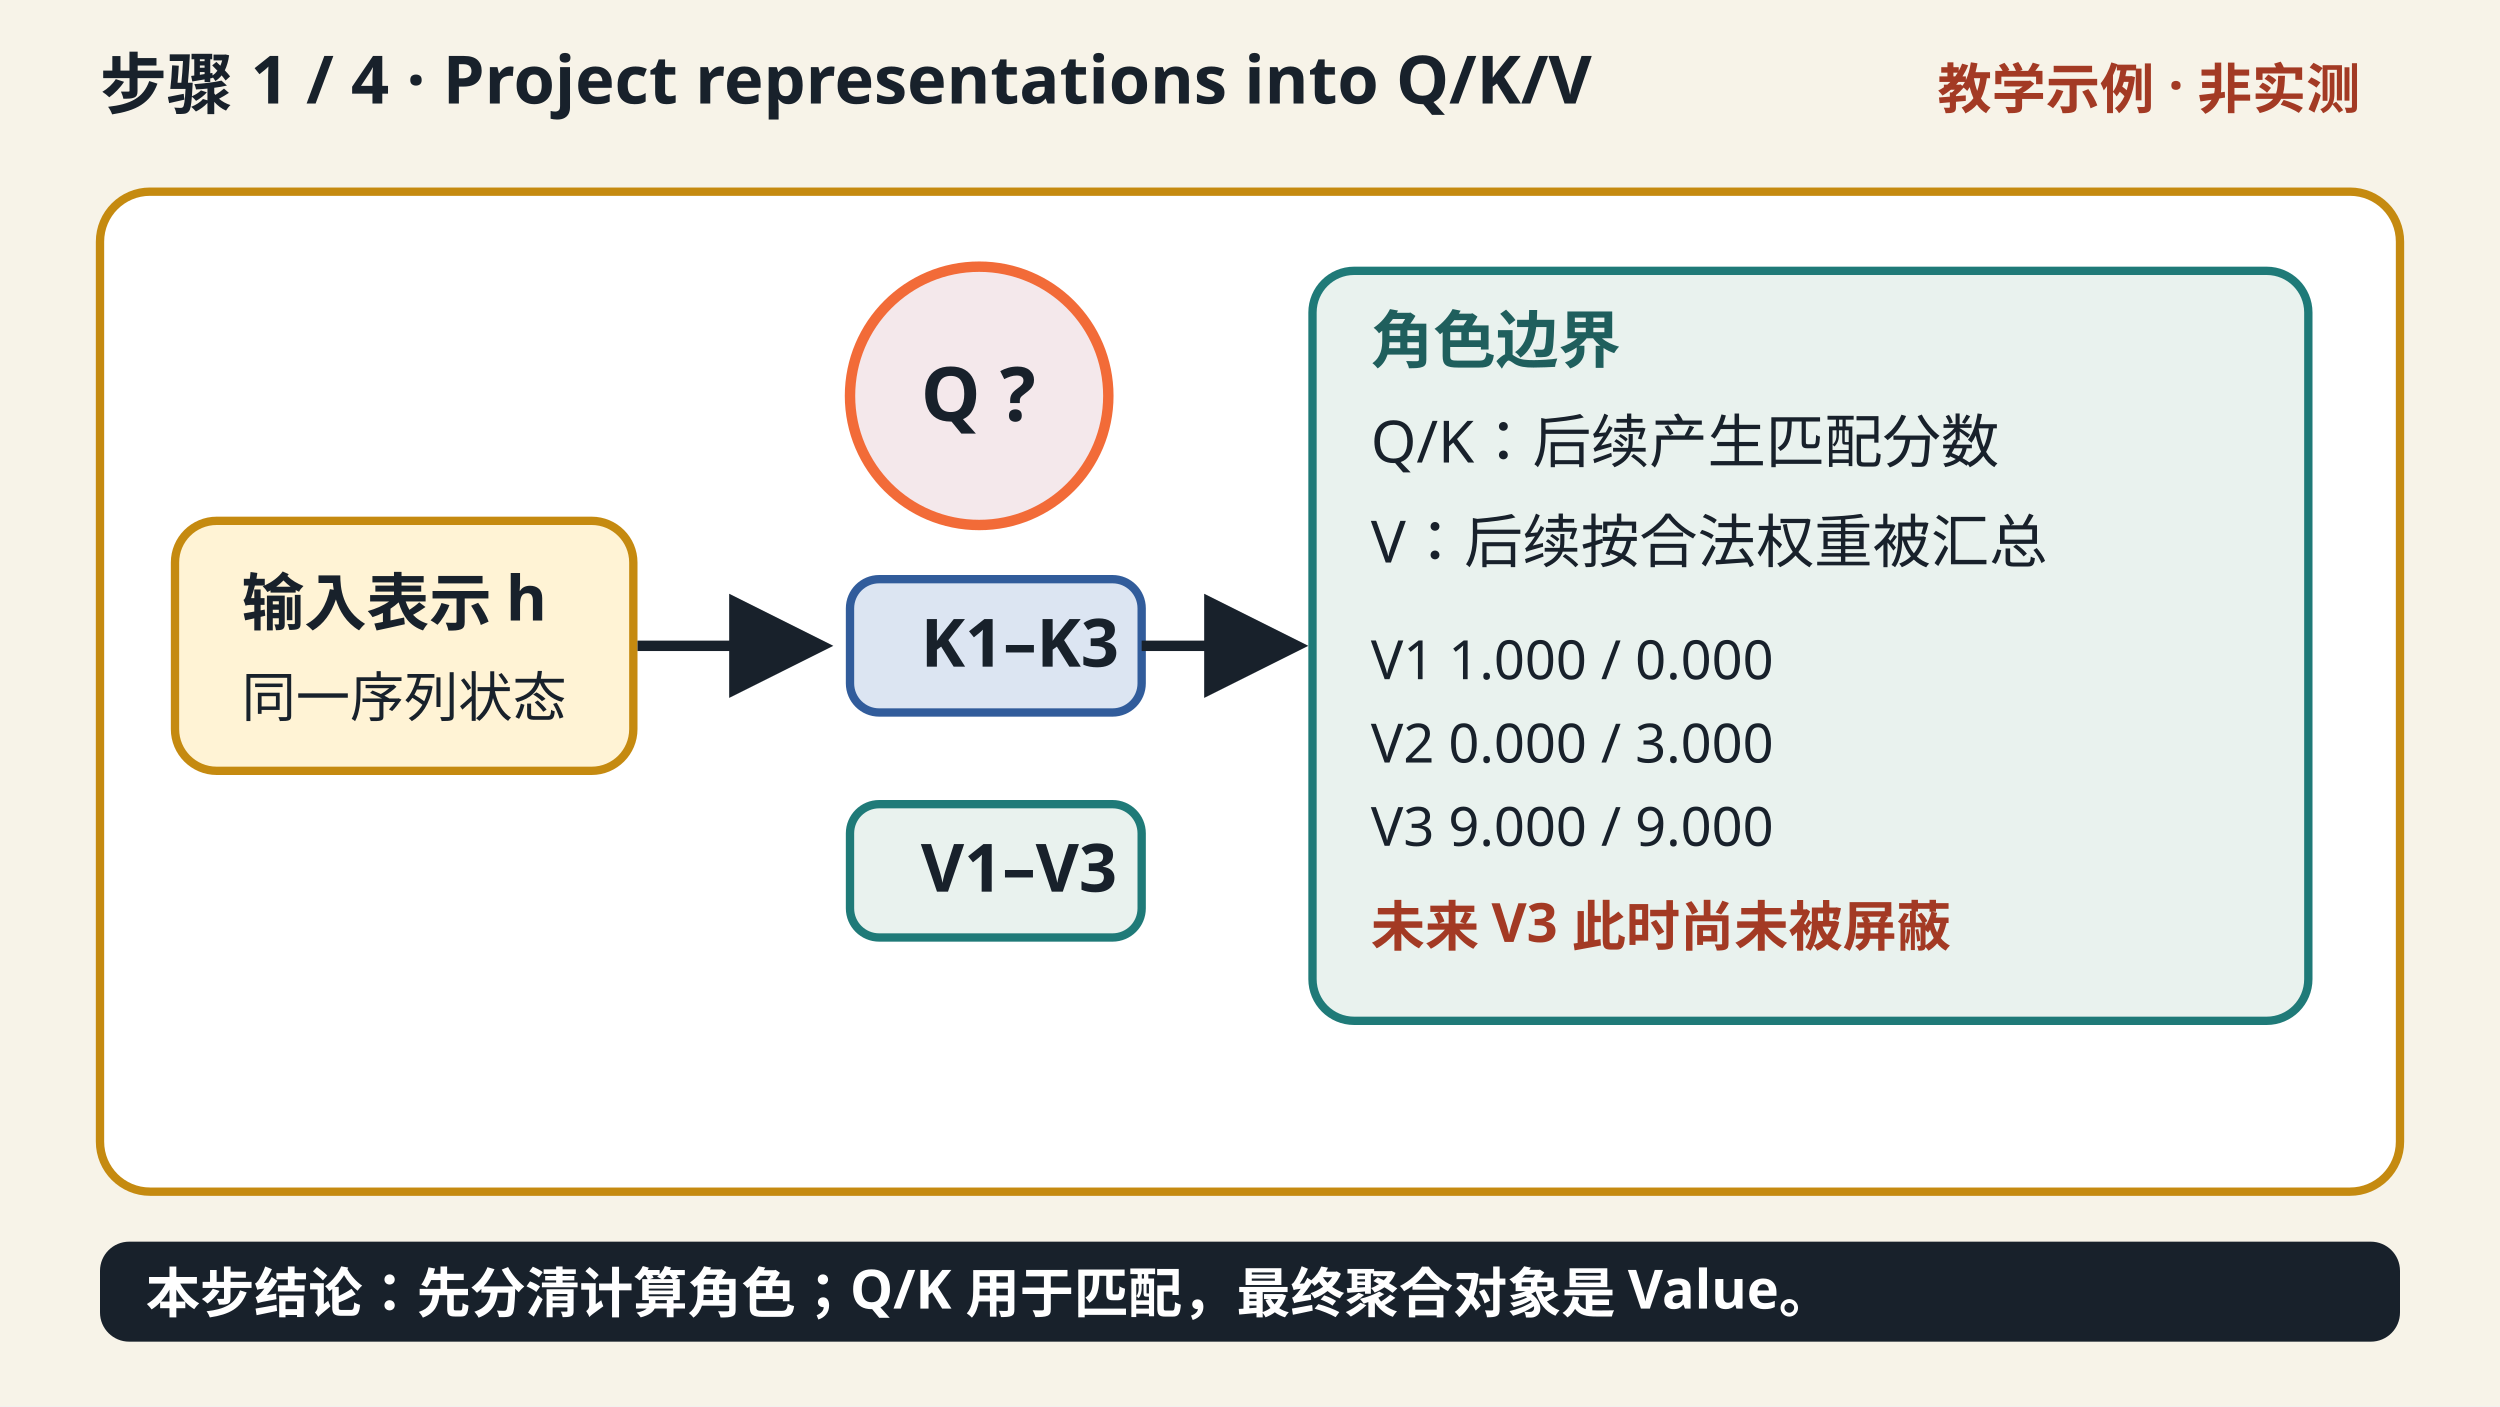
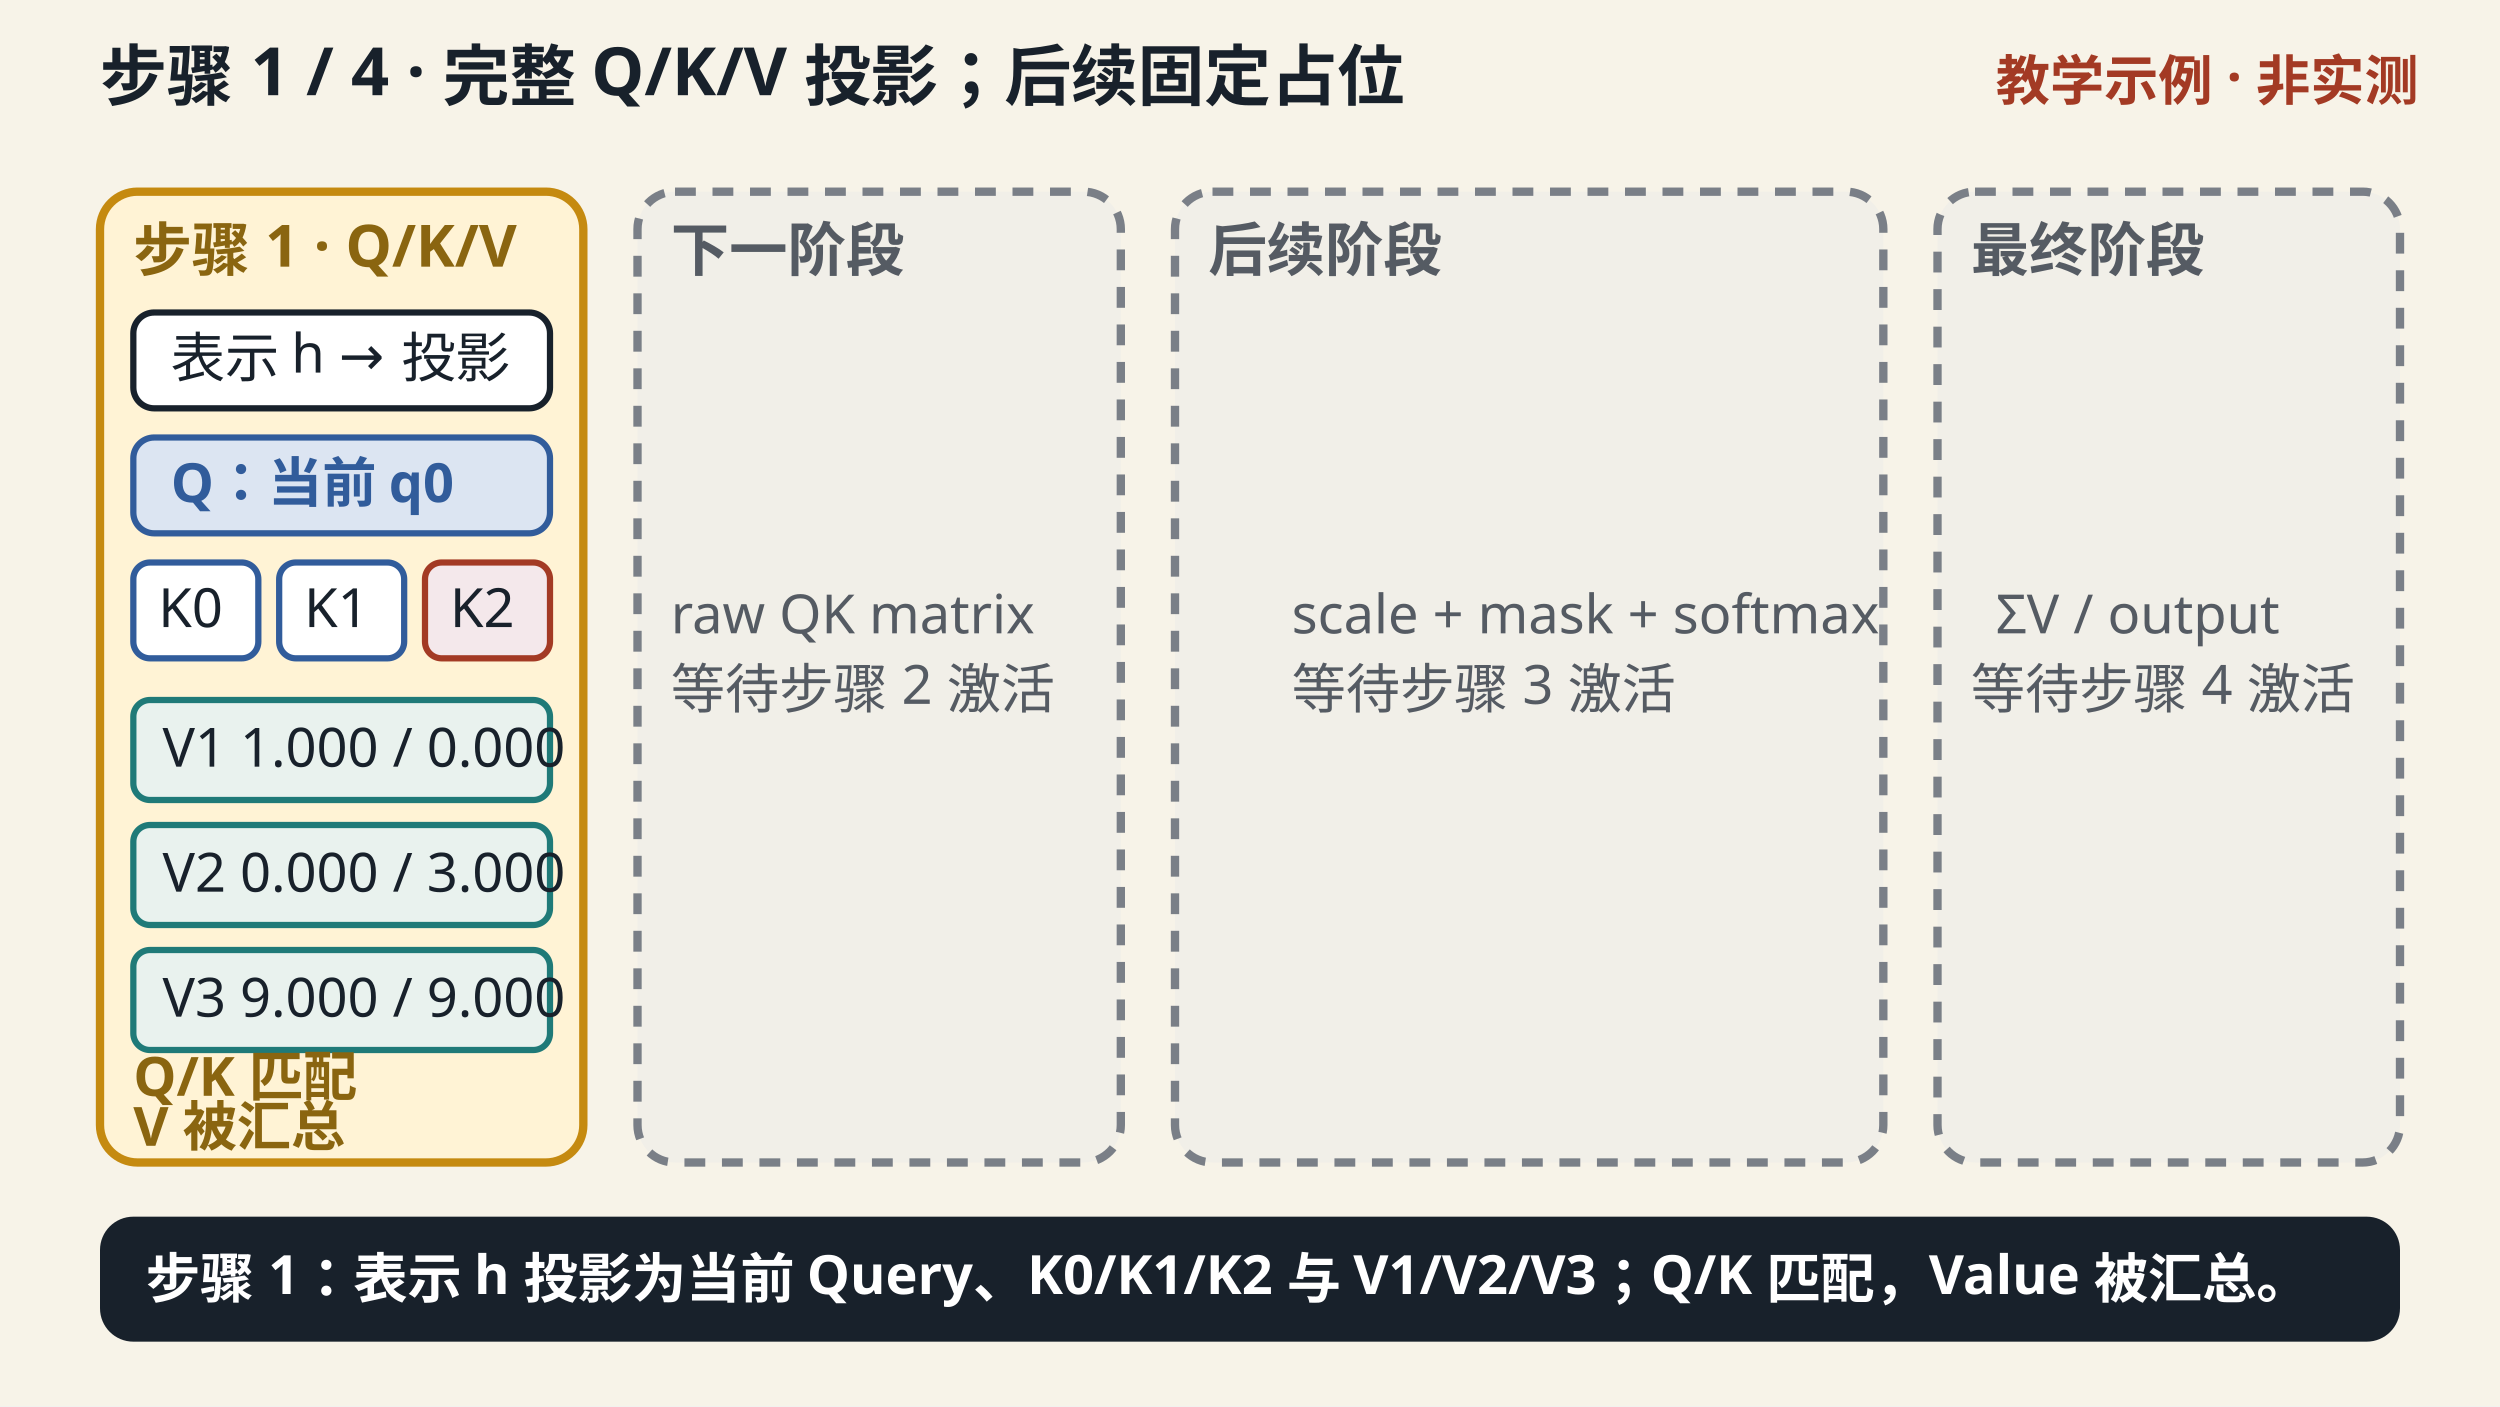
- <svg xmlns="http://www.w3.org/2000/svg" width="1200" height="675" viewBox="0 0 1200 675" role="img" aria-labelledby="sms1-title sms1-desc">
+ <svg xmlns="http://www.w3.org/2000/svg" width="1200" height="675" viewBox="0 0 1200 675" role="img" aria-labelledby="sms4-title sms4-desc">
  <defs>
-     <marker id="sms1-arrow" markerWidth="10" markerHeight="10" refX="8" refY="5" orient="auto">
-       <path d="M0 0 L10 5 L0 10 Z" fill="#18212B" />
+     <pattern id="sms4-mask" width="10" height="10" patternUnits="userSpaceOnUse" patternTransform="rotate(45)">
+       <line x1="0" y1="0" x2="0" y2="10" stroke="#A33A24" stroke-width="3" />
+     </pattern>
+     <marker id="sms4-arrow" markerWidth="9" markerHeight="9" refX="8" refY="4.5" orient="auto">
+       <path d="M0 0 L9 4.5 L0 9 Z" fill="#18212B" />
    </marker>
  </defs>
  <rect x="0" y="0" width="1200" height="675" fill="#F7F3E8" />
-   <text x="48" y="52" font-family="Trebuchet MS" font-size="32" font-weight="700" fill="#18212B">步骤 1 / 4 · Project representations into Q/K/V</text>
-   <text x="930" y="52" font-family="Trebuchet MS" font-size="26" font-weight="700" fill="#A33A24">教学示例 · 非实测</text>
-   <g data-region="phase-project">
-     <rect x="48" y="92" width="1104" height="480" rx="24" fill="#FFFFFF" stroke="#C58A10" stroke-width="4" />
-     <rect x="84" y="250" width="220" height="120" rx="20" fill="#FFF3D5" stroke="#C58A10" stroke-width="4" />
-     <text x="116" y="300" font-family="Trebuchet MS" font-size="30" font-weight="700" fill="#18212B">输入表示 h</text>
-     <text x="116" y="344" font-family="Trebuchet MS" font-size="26" fill="#18212B">同一序列状态</text>
-     <line x1="306" y1="310" x2="390" y2="310" stroke="#18212B" stroke-width="5" marker-end="url(#sms1-arrow)" />
-     <circle cx="470" cy="190" r="62" fill="#F4E8EB" stroke="#F26B38" stroke-width="5" />
-     <text x="442" y="202" font-family="Trebuchet MS" font-size="36" font-weight="700" fill="#18212B">Q ?</text>
-     <rect x="408" y="278" width="140" height="64" rx="14" fill="#DCE5F2" stroke="#315C9B" stroke-width="4" />
-     <text x="442" y="320" font-family="Trebuchet MS" font-size="32" font-weight="700" fill="#18212B">K1–K3</text>
-     <rect x="408" y="386" width="140" height="64" rx="14" fill="#E9F2EE" stroke="#1F7A78" stroke-width="4" />
-     <text x="442" y="428" font-family="Trebuchet MS" font-size="32" font-weight="700" fill="#18212B">V1–V3</text>
-     <line x1="548" y1="310" x2="618" y2="310" stroke="#18212B" stroke-width="5" marker-end="url(#sms1-arrow)" />
-     <rect x="630" y="130" width="478" height="360" rx="20" fill="#E9F2EE" stroke="#1F7A78" stroke-width="4" />
-     <text x="658" y="174" font-family="Trebuchet MS" font-size="30" font-weight="700" fill="#1F5F5D">角色边界</text>
-     <text x="658" y="222" font-family="Trebuchet MS" font-size="28" fill="#18212B">Q/K：后续产生匹配分数</text>
-     <text x="658" y="270" font-family="Trebuchet MS" font-size="28" fill="#18212B">V：后续按合法权重被汇总</text>
-     <text x="658" y="326" font-family="Trebuchet MS" font-size="26" fill="#18212B">V1 1.000 / 0.000</text>
-     <text x="658" y="366" font-family="Trebuchet MS" font-size="26" fill="#18212B">V2 0.000 / 3.000</text>
-     <text x="658" y="406" font-family="Trebuchet MS" font-size="26" fill="#18212B">V3 9.000 / 9.000</text>
-     <text x="658" y="454" font-family="Trebuchet MS" font-size="26" font-weight="700" fill="#A33A24">未来 V3 此时尚未被屏蔽</text>
+   <text x="48" y="48" font-family="Trebuchet MS" font-size="32" font-weight="700" fill="#18212B">步骤 1 / 4 · 完整 Q/K/V 投影；后续固定占位</text>
+   <text x="958" y="48" font-family="Trebuchet MS" font-size="26" font-weight="700" fill="#A33A24">教学示例 · 非实测</text>
+   <g data-region="phase-project" data-phase="project" data-state="active">
+     <rect x="48" y="92" width="232" height="466" rx="18" fill="#FFF3D5" stroke="#C58A10" stroke-width="4" />
+     <text x="64" y="130" font-family="Trebuchet MS" font-size="28" font-weight="700" fill="#8A6510">步骤 1 · Q/K/V</text>
+     <rect data-region="phase-node" data-phase="project" data-state="active" data-node="h" x="64" y="150" width="200" height="46" rx="10" fill="#FFFFFF" stroke="#18212B" stroke-width="3" />
+     <text x="82" y="181" font-family="Trebuchet MS" font-size="26" fill="#18212B">表示 h → 投影</text>
+     <rect data-region="phase-node" data-phase="project" data-state="active" data-node="q" x="64" y="210" width="200" height="46" rx="10" fill="#DCE5F2" stroke="#315C9B" stroke-width="3" />
+     <text x="82" y="241" font-family="Trebuchet MS" font-size="26" font-weight="700" fill="#315C9B">Q：当前 q0</text>
+     <rect data-region="phase-node" data-phase="project" data-state="active" data-node="k0" x="64" y="270" width="60" height="46" rx="8" fill="#FFFFFF" stroke="#315C9B" stroke-width="3" />
+     <rect data-region="phase-node" data-phase="project" data-state="active" data-node="k1" x="134" y="270" width="60" height="46" rx="8" fill="#FFFFFF" stroke="#315C9B" stroke-width="3" />
+     <rect data-region="phase-node" data-phase="project" data-state="active" data-node="k2" x="204" y="270" width="60" height="46" rx="8" fill="#F4E8EB" stroke="#A33A24" stroke-width="3" />
+     <text x="76" y="301" font-family="Trebuchet MS" font-size="26" fill="#18212B">K0</text>
+     <text x="146" y="301" font-family="Trebuchet MS" font-size="26" fill="#18212B">K1</text>
+     <text x="216" y="301" font-family="Trebuchet MS" font-size="26" fill="#18212B">K2</text>
+     <rect data-region="phase-node" data-phase="project" data-state="active" data-node="v0" data-value="1,0" x="64" y="336" width="200" height="48" rx="8" fill="#E9F2EE" stroke="#1F7A78" stroke-width="3" />
+     <rect data-region="phase-node" data-phase="project" data-state="active" data-node="v1" data-value="0,3" x="64" y="396" width="200" height="48" rx="8" fill="#E9F2EE" stroke="#1F7A78" stroke-width="3" />
+     <rect data-region="phase-node" data-phase="project" data-state="active" data-node="v2" data-value="9,9" x="64" y="456" width="200" height="48" rx="8" fill="#E9F2EE" stroke="#1F7A78" stroke-width="3" />
+     <text x="78" y="368" font-family="Trebuchet MS" font-size="26" fill="#18212B">V1 1.000 / 0.000</text>
+     <text x="78" y="428" font-family="Trebuchet MS" font-size="26" fill="#18212B">V2 0.000 / 3.000</text>
+     <text x="78" y="488" font-family="Trebuchet MS" font-size="26" fill="#18212B">V3 9.000 / 9.000</text>
+     <text x="64" y="526" font-family="Trebuchet MS" font-size="26" font-weight="700" fill="#8A6510">Q/K 匹配</text>
+     <text x="64" y="550" font-family="Trebuchet MS" font-size="26" font-weight="700" fill="#8A6510">V 被汇总</text>
  </g>
-   <rect x="48" y="596" width="1104" height="48" rx="14" fill="#18212B" />
-   <text x="70" y="630" font-family="Trebuchet MS" font-size="26" font-weight="700" fill="#FFFFFF">本步结论：先分清计算角色；Q/K 用于匹配，最终聚合对象是 Value。</text>
+   <g data-region="phase-compare" data-phase="compare" data-state="placeholder">
+     <rect x="306" y="92" width="232" height="466" rx="18" fill="#F1EFE8" stroke="#7A7F87" stroke-width="4" stroke-dasharray="10 8" />
+     <text x="322" y="130" font-family="Trebuchet MS" font-size="28" font-weight="700" fill="#555B63">下一阶段</text>
+     <text x="322" y="304" font-family="Trebuchet MS" font-size="26" fill="#555B63">raw QK matrix</text>
+     <text x="322" y="340" font-family="Trebuchet MS" font-size="26" fill="#555B63">等待步骤 2 激活</text>
+   </g>
+   <g data-region="phase-normalize" data-phase="normalize" data-state="placeholder">
+     <rect x="564" y="92" width="340" height="466" rx="18" fill="#F1EFE8" stroke="#7A7F87" stroke-width="4" stroke-dasharray="10 8" />
+     <text x="580" y="130" font-family="Trebuchet MS" font-size="28" font-weight="700" fill="#555B63">后续阶段</text>
+     <text x="620" y="304" font-family="Trebuchet MS" font-size="26" fill="#555B63">scale + mask + softmax</text>
+     <text x="620" y="340" font-family="Trebuchet MS" font-size="26" fill="#555B63">等待步骤 3 激活</text>
+   </g>
+   <g data-region="phase-aggregate" data-phase="aggregate" data-state="placeholder">
+     <rect x="930" y="92" width="222" height="466" rx="18" fill="#F1EFE8" stroke="#7A7F87" stroke-width="4" stroke-dasharray="10 8" />
+     <text x="946" y="130" font-family="Trebuchet MS" font-size="28" font-weight="700" fill="#555B63">最终阶段</text>
+     <text x="958" y="304" font-family="Trebuchet MS" font-size="26" fill="#555B63">ΣV / output</text>
+     <text x="946" y="340" font-family="Trebuchet MS" font-size="26" fill="#555B63">等待步骤 4 激活</text>
+   </g>
+   <rect x="48" y="584" width="1104" height="60" rx="16" fill="#18212B" />
+   <text x="70" y="623" font-family="Trebuchet MS" font-size="26" font-weight="700" fill="#FFFFFF">步骤 1：表示 h 投影为当前 Query、K0/K1/K2 与 V1/V2/V3；Q/K 匹配，Value 被汇总。</text>
</svg>
